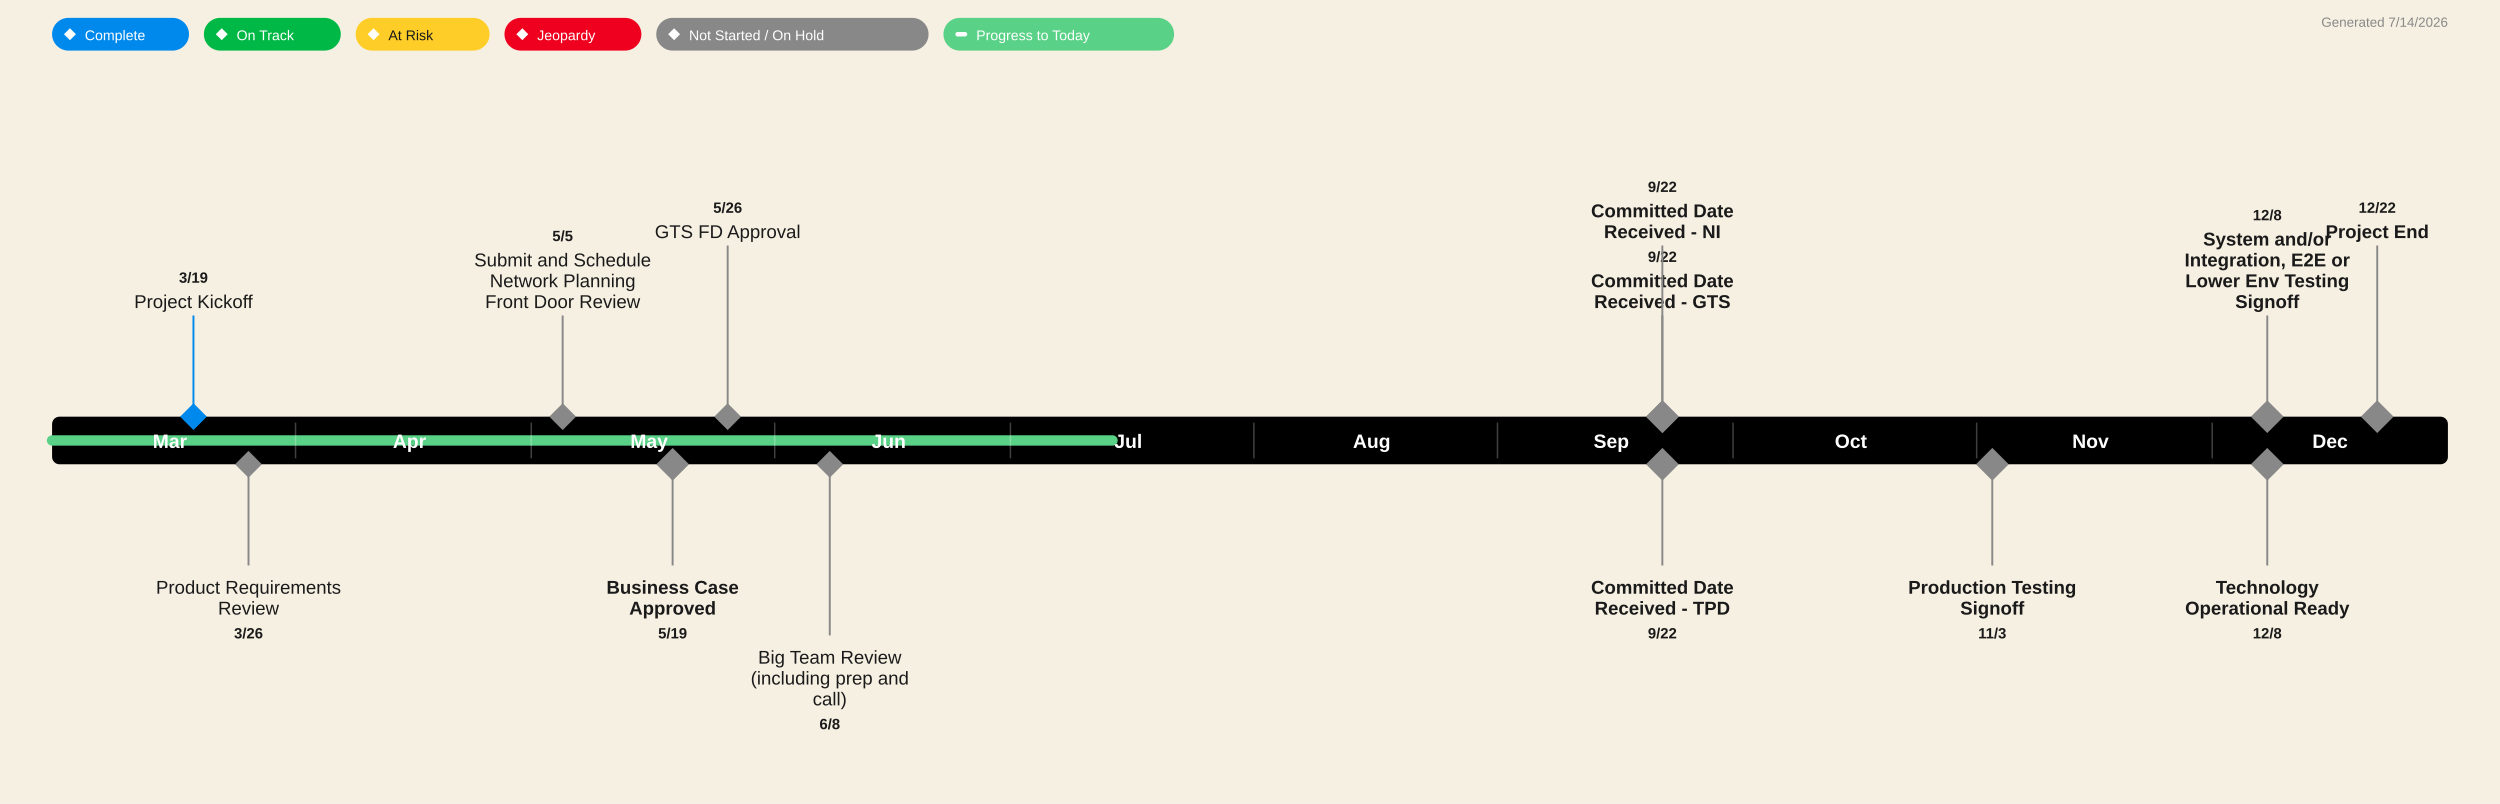
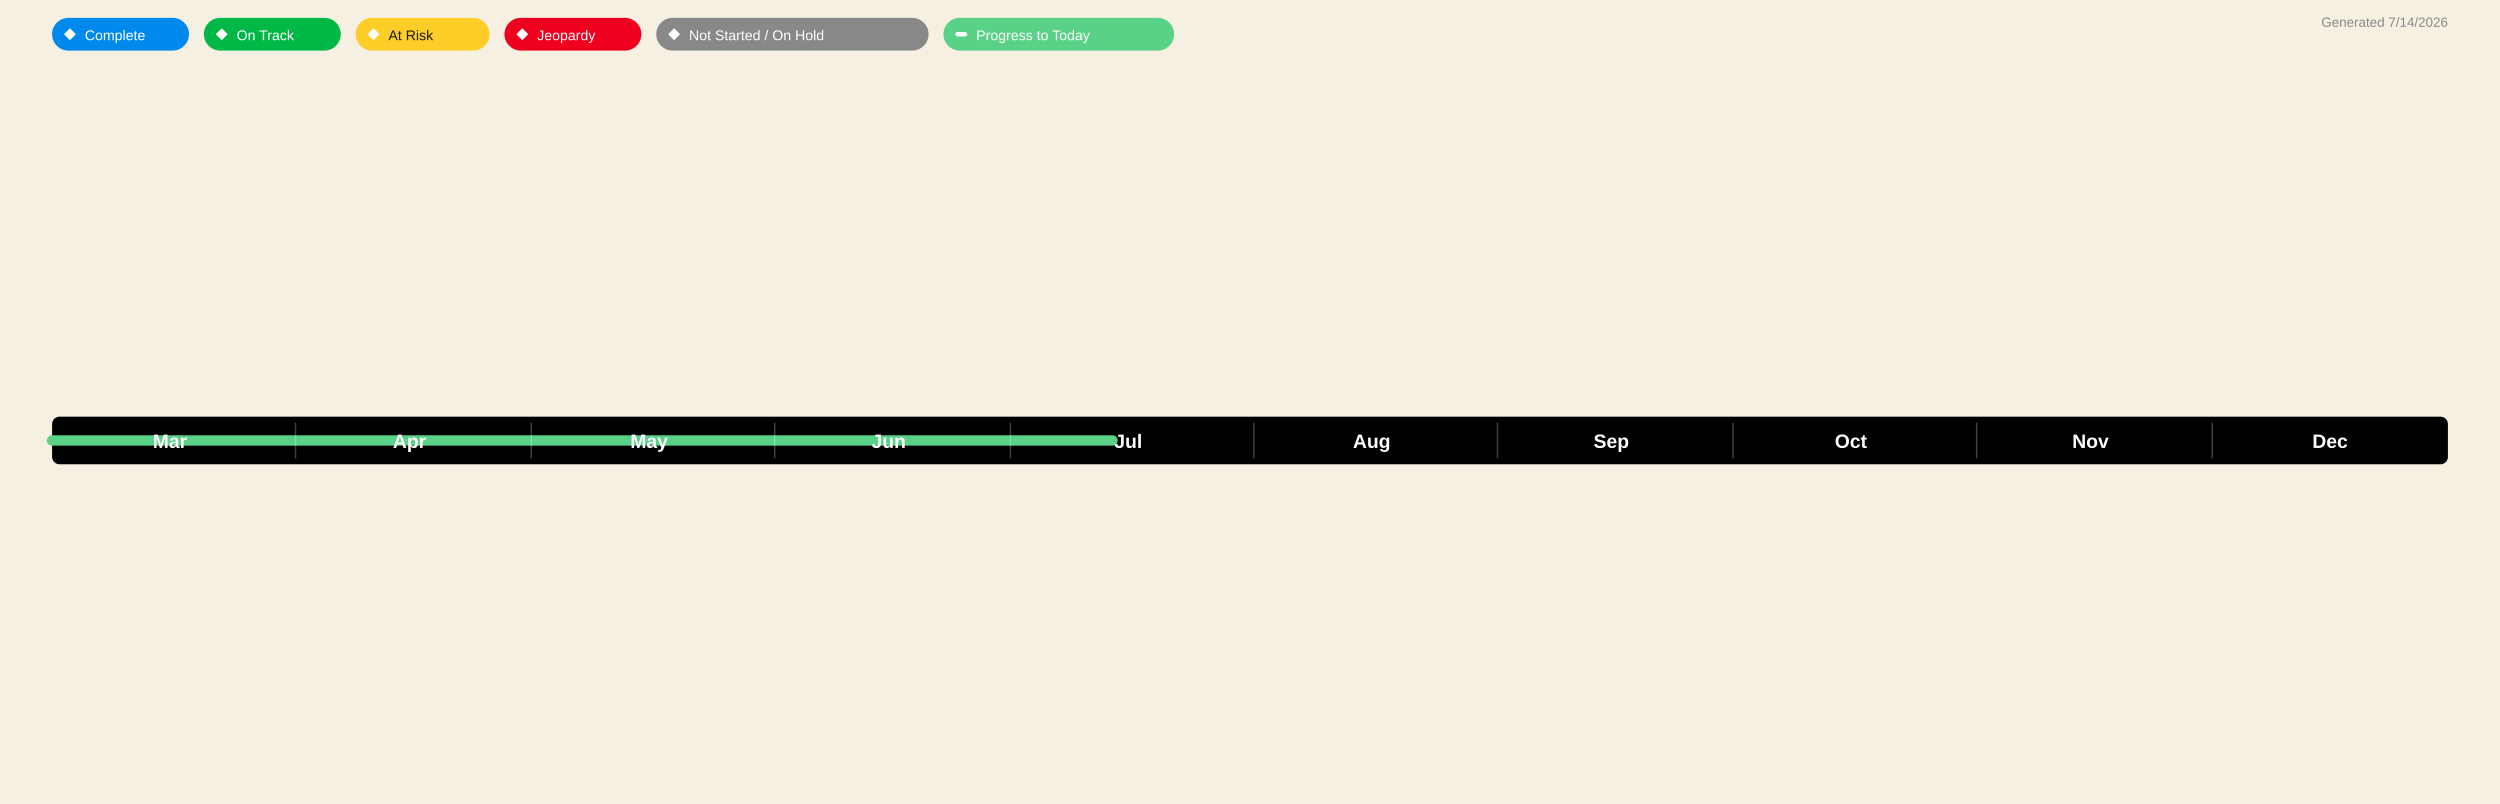
<svg xmlns="http://www.w3.org/2000/svg" width="1680" height="540" viewBox="0 0 1680 540">
  <rect width="1680" height="540" fill="#F6F0E2" />
  <text x="1645.0" y="18.0" text-anchor="end" font-size="9" font-weight="normal" fill="#888888" font-family="Calibri,Arial,sans-serif">Generated 7/14/2026</text>
  <rect x="35" y="280" width="1610" height="32" fill="#000000" rx="5" />
  <line x1="35" y1="296.0" x2="747.6" y2="296.0" stroke="#59D186" stroke-width="7" stroke-linecap="round" />
  <text x="114.2" y="301.0" text-anchor="middle" font-size="13" font-weight="bold" fill="#ffffff" font-family="Calibri,Arial,sans-serif">Mar</text>
  <line x1="198.6" y1="284" x2="198.6" y2="308" stroke="rgba(255,255,255,0.25)" stroke-width="1" />
  <text x="275.2" y="301.0" text-anchor="middle" font-size="13" font-weight="bold" fill="#ffffff" font-family="Calibri,Arial,sans-serif">Apr</text>
  <line x1="357.0" y1="284" x2="357.0" y2="308" stroke="rgba(255,255,255,0.25)" stroke-width="1" />
  <text x="436.2" y="301.0" text-anchor="middle" font-size="13" font-weight="bold" fill="#ffffff" font-family="Calibri,Arial,sans-serif">May</text>
  <line x1="520.6" y1="284" x2="520.6" y2="308" stroke="rgba(255,255,255,0.25)" stroke-width="1" />
  <text x="597.2" y="301.0" text-anchor="middle" font-size="13" font-weight="bold" fill="#ffffff" font-family="Calibri,Arial,sans-serif">Jun</text>
  <line x1="679.0" y1="284" x2="679.0" y2="308" stroke="rgba(255,255,255,0.25)" stroke-width="1" />
  <text x="758.2" y="301.0" text-anchor="middle" font-size="13" font-weight="bold" fill="#ffffff" font-family="Calibri,Arial,sans-serif">Jul</text>
  <line x1="842.6" y1="284" x2="842.6" y2="308" stroke="rgba(255,255,255,0.25)" stroke-width="1" />
  <text x="921.8" y="301.0" text-anchor="middle" font-size="13" font-weight="bold" fill="#ffffff" font-family="Calibri,Arial,sans-serif">Aug</text>
  <line x1="1006.3" y1="284" x2="1006.3" y2="308" stroke="rgba(255,255,255,0.25)" stroke-width="1" />
  <text x="1082.8" y="301.0" text-anchor="middle" font-size="13" font-weight="bold" fill="#ffffff" font-family="Calibri,Arial,sans-serif">Sep</text>
  <line x1="1164.6" y1="284" x2="1164.6" y2="308" stroke="rgba(255,255,255,0.25)" stroke-width="1" />
  <text x="1243.8" y="301.0" text-anchor="middle" font-size="13" font-weight="bold" fill="#ffffff" font-family="Calibri,Arial,sans-serif">Oct</text>
  <line x1="1328.3" y1="284" x2="1328.3" y2="308" stroke="rgba(255,255,255,0.25)" stroke-width="1" />
  <text x="1404.8" y="301.0" text-anchor="middle" font-size="13" font-weight="bold" fill="#ffffff" font-family="Calibri,Arial,sans-serif">Nov</text>
  <line x1="1486.6" y1="284" x2="1486.6" y2="308" stroke="rgba(255,255,255,0.25)" stroke-width="1" />
  <text x="1565.8" y="301.0" text-anchor="middle" font-size="13" font-weight="bold" fill="#ffffff" font-family="Calibri,Arial,sans-serif">Dec</text>
-   <line x1="130.0" y1="280" x2="130.0" y2="212" stroke="#0089EC" stroke-width="1.3" />
-   <polygon points="130.016,271 139.016,280 130.016,289 121.016,280" fill="#0089EC" />
-   <text x="130.0" y="207.0" text-anchor="middle" font-size="12.5" font-weight="normal" fill="#1a1a1a" font-family="Calibri,Arial,sans-serif">Project Kickoff</text>
-   <text x="130.0" y="190.0" text-anchor="middle" font-size="10" font-weight="bold" fill="#1a1a1a" font-family="Calibri,Arial,sans-serif">3/19</text>
-   <line x1="167.0" y1="312" x2="167.0" y2="380" stroke="#888888" stroke-width="1.3" />
-   <polygon points="166.967,303 175.967,312 166.967,321 157.967,312" fill="#888888" />
-   <text x="167.0" y="399.0" text-anchor="middle" font-size="12.5" font-weight="normal" fill="#1a1a1a" font-family="Calibri,Arial,sans-serif">Product Requirements</text>
-   <text x="167.0" y="413.0" text-anchor="middle" font-size="12.5" font-weight="normal" fill="#1a1a1a" font-family="Calibri,Arial,sans-serif">Review</text>
-   <text x="167.0" y="429.0" text-anchor="middle" font-size="10" font-weight="bold" fill="#1a1a1a" font-family="Calibri,Arial,sans-serif">3/26</text>
-   <line x1="378.1" y1="280" x2="378.1" y2="212" stroke="#888888" stroke-width="1.3" />
-   <polygon points="378.115,271 387.115,280 378.115,289 369.115,280" fill="#888888" />
-   <text x="378.1" y="179.0" text-anchor="middle" font-size="12.5" font-weight="normal" fill="#1a1a1a" font-family="Calibri,Arial,sans-serif">Submit and Schedule</text>
-   <text x="378.1" y="193.0" text-anchor="middle" font-size="12.5" font-weight="normal" fill="#1a1a1a" font-family="Calibri,Arial,sans-serif">Network Planning</text>
-   <text x="378.1" y="207.0" text-anchor="middle" font-size="12.5" font-weight="normal" fill="#1a1a1a" font-family="Calibri,Arial,sans-serif">Front Door Review</text>
-   <text x="378.1" y="162.0" text-anchor="middle" font-size="10" font-weight="bold" fill="#1a1a1a" font-family="Calibri,Arial,sans-serif">5/5</text>
-   <line x1="452.0" y1="312" x2="452.0" y2="380" stroke="#888888" stroke-width="1.3" />
-   <polygon points="452.016,301 463.016,312 452.016,323 441.016,312" fill="#888888" />
-   <text x="452.0" y="399.0" text-anchor="middle" font-size="12.5" font-weight="bold" fill="#1a1a1a" font-family="Calibri,Arial,sans-serif">Business Case</text>
-   <text x="452.0" y="413.0" text-anchor="middle" font-size="12.5" font-weight="bold" fill="#1a1a1a" font-family="Calibri,Arial,sans-serif">Approved</text>
-   <text x="452.0" y="429.0" text-anchor="middle" font-size="10" font-weight="bold" fill="#1a1a1a" font-family="Calibri,Arial,sans-serif">5/19</text>
-   <line x1="489.0" y1="280" x2="489.0" y2="165" stroke="#888888" stroke-width="1.3" />
-   <polygon points="488.967,271 497.967,280 488.967,289 479.967,280" fill="#888888" />
-   <text x="489.0" y="160.0" text-anchor="middle" font-size="12.5" font-weight="normal" fill="#1a1a1a" font-family="Calibri,Arial,sans-serif">GTS FD Approval</text>
-   <text x="489.0" y="143.0" text-anchor="middle" font-size="10" font-weight="bold" fill="#1a1a1a" font-family="Calibri,Arial,sans-serif">5/26</text>
-   <line x1="557.6" y1="312" x2="557.6" y2="427" stroke="#888888" stroke-width="1.3" />
-   <polygon points="557.59,303 566.59,312 557.59,321 548.59,312" fill="#888888" />
-   <text x="557.6" y="446.0" text-anchor="middle" font-size="12.5" font-weight="normal" fill="#1a1a1a" font-family="Calibri,Arial,sans-serif">Big Team Review</text>
-   <text x="557.6" y="460.0" text-anchor="middle" font-size="12.5" font-weight="normal" fill="#1a1a1a" font-family="Calibri,Arial,sans-serif">(including prep and</text>
-   <text x="557.6" y="474.0" text-anchor="middle" font-size="12.5" font-weight="normal" fill="#1a1a1a" font-family="Calibri,Arial,sans-serif">call)</text>
-   <text x="557.6" y="490.0" text-anchor="middle" font-size="10" font-weight="bold" fill="#1a1a1a" font-family="Calibri,Arial,sans-serif">6/8</text>
-   <line x1="1117.1" y1="280" x2="1117.1" y2="212" stroke="#888888" stroke-width="1.3" />
-   <polygon points="1117.131,269 1128.131,280 1117.131,291 1106.131,280" fill="#888888" />
-   <text x="1117.1" y="193.0" text-anchor="middle" font-size="12.5" font-weight="bold" fill="#1a1a1a" font-family="Calibri,Arial,sans-serif">Committed Date</text>
-   <text x="1117.1" y="207.0" text-anchor="middle" font-size="12.5" font-weight="bold" fill="#1a1a1a" font-family="Calibri,Arial,sans-serif">Received - GTS</text>
-   <text x="1117.1" y="176.0" text-anchor="middle" font-size="10" font-weight="bold" fill="#1a1a1a" font-family="Calibri,Arial,sans-serif">9/22</text>
-   <line x1="1117.1" y1="312" x2="1117.1" y2="380" stroke="#888888" stroke-width="1.3" />
-   <polygon points="1117.131,301 1128.131,312 1117.131,323 1106.131,312" fill="#888888" />
-   <text x="1117.1" y="399.0" text-anchor="middle" font-size="12.5" font-weight="bold" fill="#1a1a1a" font-family="Calibri,Arial,sans-serif">Committed Date</text>
-   <text x="1117.1" y="413.0" text-anchor="middle" font-size="12.5" font-weight="bold" fill="#1a1a1a" font-family="Calibri,Arial,sans-serif">Received - TPD</text>
-   <text x="1117.1" y="429.0" text-anchor="middle" font-size="10" font-weight="bold" fill="#1a1a1a" font-family="Calibri,Arial,sans-serif">9/22</text>
-   <line x1="1117.1" y1="280" x2="1117.1" y2="165" stroke="#888888" stroke-width="1.3" />
-   <polygon points="1117.131,269 1128.131,280 1117.131,291 1106.131,280" fill="#888888" />
-   <text x="1117.1" y="146.0" text-anchor="middle" font-size="12.5" font-weight="bold" fill="#1a1a1a" font-family="Calibri,Arial,sans-serif">Committed Date</text>
-   <text x="1117.1" y="160.0" text-anchor="middle" font-size="12.5" font-weight="bold" fill="#1a1a1a" font-family="Calibri,Arial,sans-serif">Received - NI</text>
-   <text x="1117.1" y="129.0" text-anchor="middle" font-size="10" font-weight="bold" fill="#1a1a1a" font-family="Calibri,Arial,sans-serif">9/22</text>
-   <line x1="1338.8" y1="312" x2="1338.8" y2="380" stroke="#888888" stroke-width="1.3" />
-   <polygon points="1338.836,301 1349.836,312 1338.836,323 1327.836,312" fill="#888888" />
-   <text x="1338.8" y="399.0" text-anchor="middle" font-size="12.5" font-weight="bold" fill="#1a1a1a" font-family="Calibri,Arial,sans-serif">Production Testing</text>
-   <text x="1338.8" y="413.0" text-anchor="middle" font-size="12.5" font-weight="bold" fill="#1a1a1a" font-family="Calibri,Arial,sans-serif">Signoff</text>
-   <text x="1338.8" y="429.0" text-anchor="middle" font-size="10" font-weight="bold" fill="#1a1a1a" font-family="Calibri,Arial,sans-serif">11/3</text>
-   <line x1="1523.6" y1="280" x2="1523.6" y2="212" stroke="#888888" stroke-width="1.3" />
-   <polygon points="1523.59,269 1534.59,280 1523.59,291 1512.59,280" fill="#888888" />
-   <text x="1523.6" y="165.0" text-anchor="middle" font-size="12.5" font-weight="bold" fill="#1a1a1a" font-family="Calibri,Arial,sans-serif">System and/or</text>
-   <text x="1523.6" y="179.0" text-anchor="middle" font-size="12.5" font-weight="bold" fill="#1a1a1a" font-family="Calibri,Arial,sans-serif">Integration, E2E or</text>
-   <text x="1523.6" y="193.0" text-anchor="middle" font-size="12.5" font-weight="bold" fill="#1a1a1a" font-family="Calibri,Arial,sans-serif">Lower Env  Testing</text>
-   <text x="1523.6" y="207.0" text-anchor="middle" font-size="12.5" font-weight="bold" fill="#1a1a1a" font-family="Calibri,Arial,sans-serif">Signoff</text>
-   <text x="1523.6" y="148.0" text-anchor="middle" font-size="10" font-weight="bold" fill="#1a1a1a" font-family="Calibri,Arial,sans-serif">12/8</text>
-   <line x1="1523.6" y1="312" x2="1523.6" y2="380" stroke="#888888" stroke-width="1.3" />
-   <polygon points="1523.59,301 1534.59,312 1523.59,323 1512.59,312" fill="#888888" />
-   <text x="1523.6" y="399.0" text-anchor="middle" font-size="12.5" font-weight="bold" fill="#1a1a1a" font-family="Calibri,Arial,sans-serif">Technology</text>
-   <text x="1523.6" y="413.0" text-anchor="middle" font-size="12.5" font-weight="bold" fill="#1a1a1a" font-family="Calibri,Arial,sans-serif">Operational Ready</text>
-   <text x="1523.6" y="429.0" text-anchor="middle" font-size="10" font-weight="bold" fill="#1a1a1a" font-family="Calibri,Arial,sans-serif">12/8</text>
-   <line x1="1597.5" y1="280" x2="1597.5" y2="165" stroke="#888888" stroke-width="1.3" />
-   <polygon points="1597.492,269 1608.492,280 1597.492,291 1586.492,280" fill="#888888" />
-   <text x="1597.5" y="160.0" text-anchor="middle" font-size="12.5" font-weight="bold" fill="#1a1a1a" font-family="Calibri,Arial,sans-serif">Project End</text>
-   <text x="1597.5" y="143.0" text-anchor="middle" font-size="10" font-weight="bold" fill="#1a1a1a" font-family="Calibri,Arial,sans-serif">12/22</text>
  <rect x="35.0" y="12" width="92" height="22" rx="11" fill="#0089EC" />
  <polygon points="47.0,19.0 51.0,23.0 47.0,27.0 43.0,23.0" fill="#ffffff" />
  <text x="57.0" y="27.0" text-anchor="start" font-size="9.5" font-weight="normal" fill="#ffffff" font-family="Calibri,Arial,sans-serif">Complete</text>
  <rect x="137.0" y="12" width="92" height="22" rx="11" fill="#00B845" />
  <polygon points="149.0,19.0 153.0,23.0 149.0,27.0 145.0,23.0" fill="#ffffff" />
  <text x="159.0" y="27.0" text-anchor="start" font-size="9.5" font-weight="normal" fill="#ffffff" font-family="Calibri,Arial,sans-serif">On Track</text>
  <rect x="239.0" y="12" width="90" height="22" rx="11" fill="#FFCD27" />
  <polygon points="251.0,19.0 255.0,23.0 251.0,27.0 247.0,23.0" fill="#ffffff" />
  <text x="261.0" y="27.0" text-anchor="start" font-size="9.5" font-weight="normal" fill="#1a1a1a" font-family="Calibri,Arial,sans-serif">At Risk</text>
  <rect x="339.0" y="12" width="92" height="22" rx="11" fill="#EE001E" />
  <polygon points="351.0,19.0 355.0,23.0 351.0,27.0 347.0,23.0" fill="#ffffff" />
  <text x="361.0" y="27.0" text-anchor="start" font-size="9.5" font-weight="normal" fill="#ffffff" font-family="Calibri,Arial,sans-serif">Jeopardy</text>
  <rect x="441.0" y="12" width="183" height="22" rx="11" fill="#888888" />
  <polygon points="453.0,19.0 457.0,23.0 453.0,27.0 449.0,23.0" fill="#ffffff" />
  <text x="463.0" y="27.0" text-anchor="start" font-size="9.5" font-weight="normal" fill="#ffffff" font-family="Calibri,Arial,sans-serif">Not Started / On Hold</text>
  <rect x="634.0" y="12" width="155" height="22" rx="11" fill="#59D186" />
  <rect x="642.0" y="21.5" width="8" height="3" rx="1.5" fill="#ffffff" />
  <text x="656.0" y="27.0" text-anchor="start" font-size="9.5" font-weight="normal" fill="#ffffff" font-family="Calibri,Arial,sans-serif">Progress to Today</text>
</svg>
